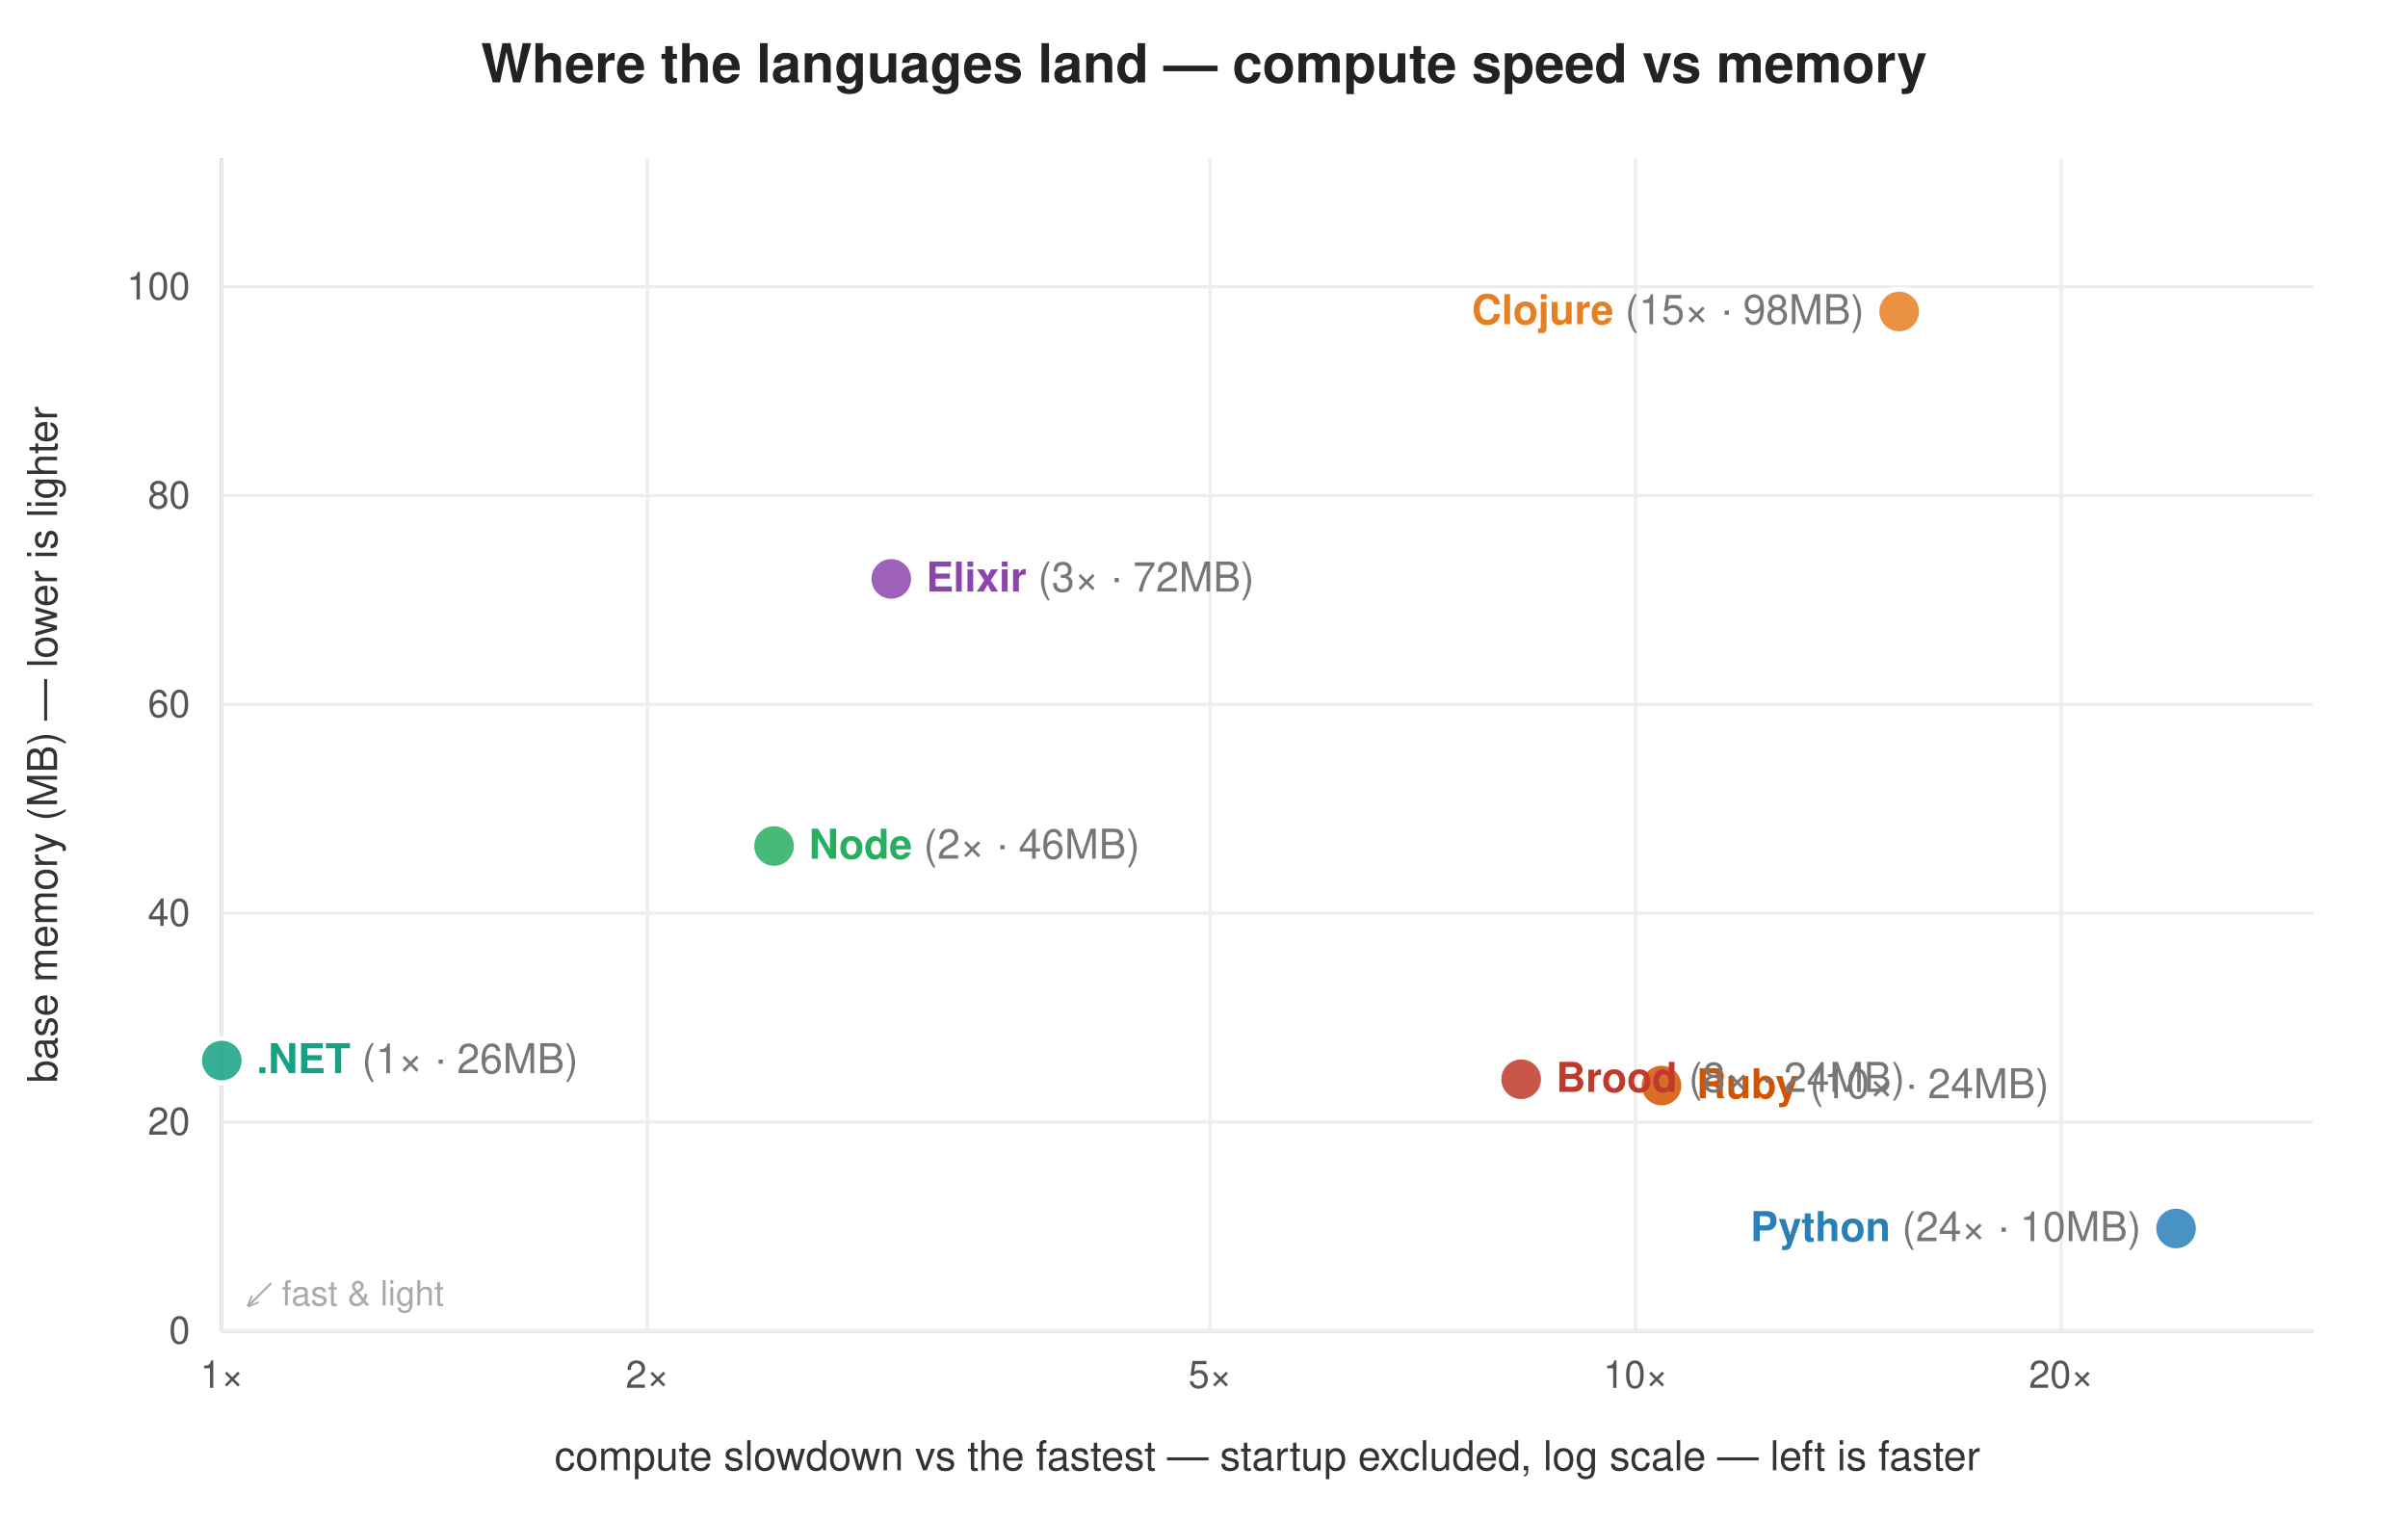
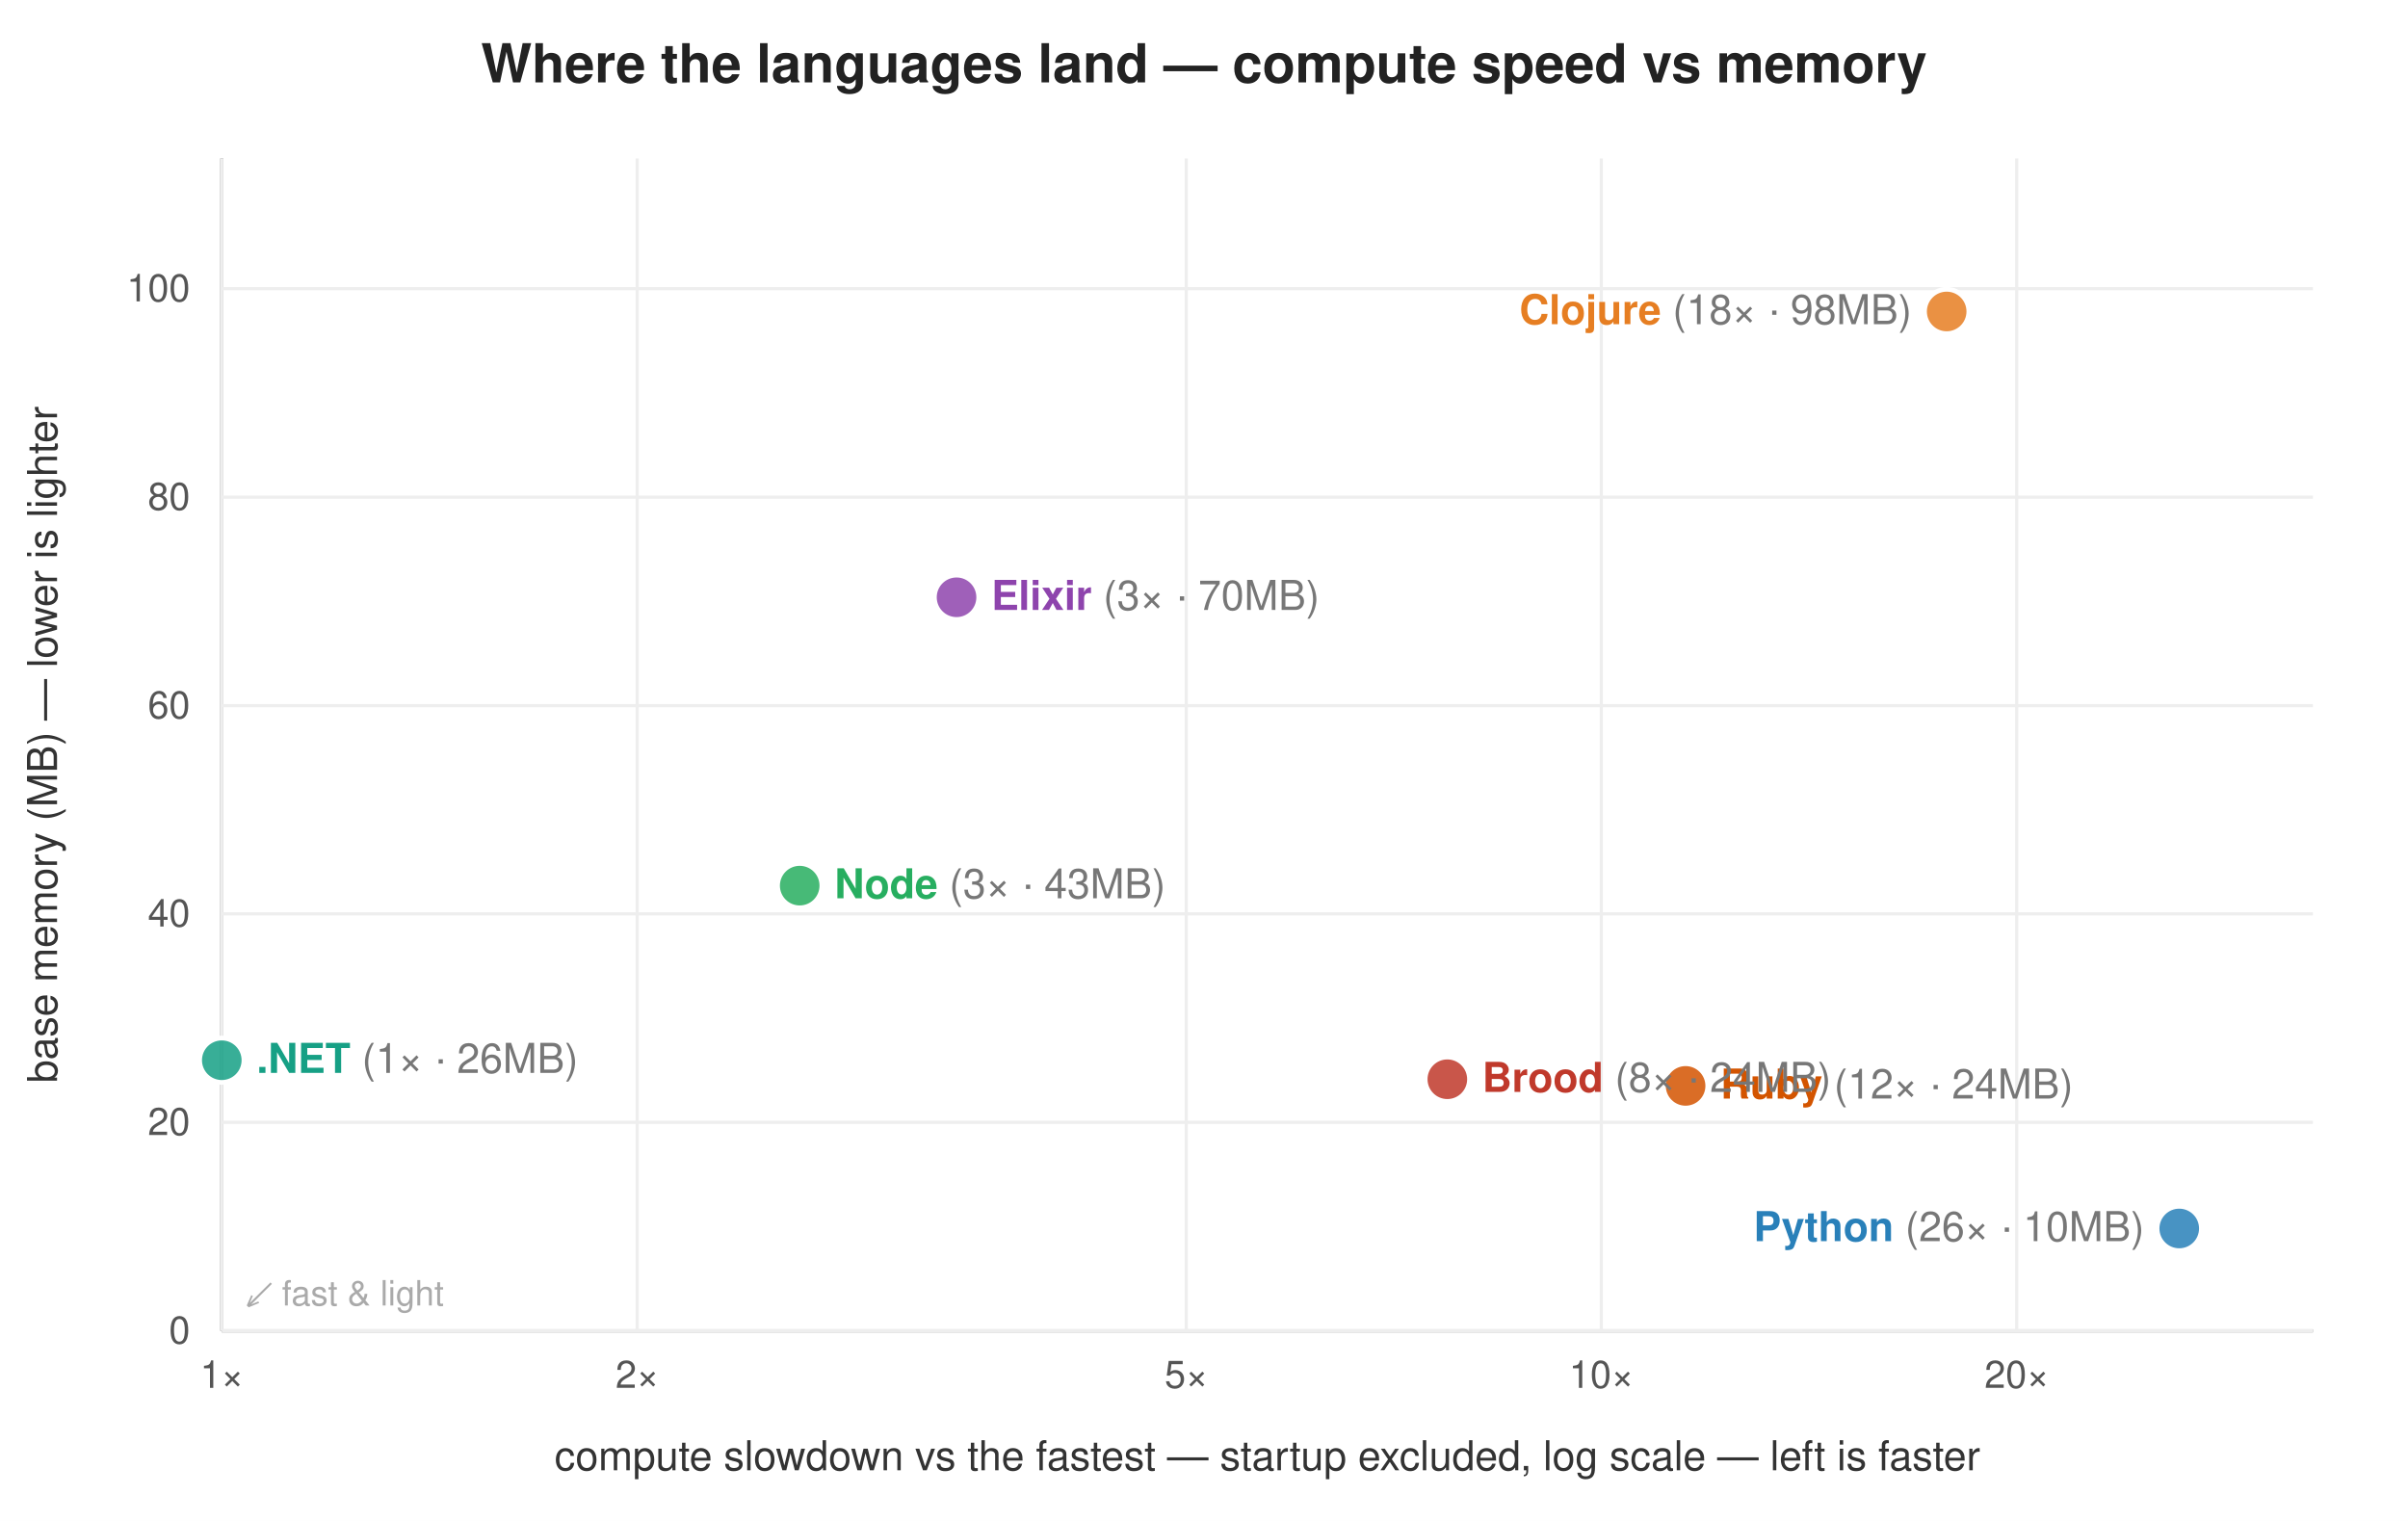
<svg xmlns="http://www.w3.org/2000/svg" width="760" height="480" viewBox="0 0 760 480" font-family="system-ui,Segoe UI,Helvetica,Arial,sans-serif">
  <rect width="760" height="480" fill="#ffffff" />
  <text x="380.0" y="26" text-anchor="middle" font-size="17" font-weight="700" fill="#222">Where the languages land — compute speed vs memory</text>
  <line x1="70" y1="420" x2="730" y2="420" stroke="#888" stroke-width="1" />
  <line x1="70" y1="50" x2="70" y2="420" stroke="#888" stroke-width="1" />
  <line x1="70.0" y1="50" x2="70.0" y2="420" stroke="#eee" stroke-width="1" />
  <text x="70.0" y="438" text-anchor="middle" font-size="12" fill="#555">1×</text>
-   <line x1="204.3" y1="50" x2="204.3" y2="420" stroke="#eee" stroke-width="1" />
-   <text x="204.3" y="438" text-anchor="middle" font-size="12" fill="#555">2×</text>
-   <line x1="381.9" y1="50" x2="381.9" y2="420" stroke="#eee" stroke-width="1" />
-   <text x="381.9" y="438" text-anchor="middle" font-size="12" fill="#555">5×</text>
-   <line x1="516.2" y1="50" x2="516.2" y2="420" stroke="#eee" stroke-width="1" />
-   <text x="516.2" y="438" text-anchor="middle" font-size="12" fill="#555">10×</text>
-   <line x1="650.5" y1="50" x2="650.5" y2="420" stroke="#eee" stroke-width="1" />
-   <text x="650.5" y="438" text-anchor="middle" font-size="12" fill="#555">20×</text>
+   <line x1="201.1" y1="50" x2="201.1" y2="420" stroke="#eee" stroke-width="1" />
+   <text x="201.1" y="438" text-anchor="middle" font-size="12" fill="#555">2×</text>
+   <line x1="374.4" y1="50" x2="374.4" y2="420" stroke="#eee" stroke-width="1" />
+   <text x="374.4" y="438" text-anchor="middle" font-size="12" fill="#555">5×</text>
+   <line x1="505.4" y1="50" x2="505.4" y2="420" stroke="#eee" stroke-width="1" />
+   <text x="505.4" y="438" text-anchor="middle" font-size="12" fill="#555">10×</text>
+   <line x1="636.5" y1="50" x2="636.5" y2="420" stroke="#eee" stroke-width="1" />
+   <text x="636.5" y="438" text-anchor="middle" font-size="12" fill="#555">20×</text>
  <line x1="70" y1="420.0" x2="730" y2="420.0" stroke="#eee" stroke-width="1" />
  <text x="60" y="424.0" text-anchor="end" font-size="12" fill="#555">0</text>
-   <line x1="70" y1="354.1" x2="730" y2="354.1" stroke="#eee" stroke-width="1" />
-   <text x="60" y="358.1" text-anchor="end" font-size="12" fill="#555">20</text>
-   <line x1="70" y1="288.2" x2="730" y2="288.2" stroke="#eee" stroke-width="1" />
-   <text x="60" y="292.2" text-anchor="end" font-size="12" fill="#555">40</text>
-   <line x1="70" y1="222.3" x2="730" y2="222.3" stroke="#eee" stroke-width="1" />
-   <text x="60" y="226.3" text-anchor="end" font-size="12" fill="#555">60</text>
-   <line x1="70" y1="156.4" x2="730" y2="156.4" stroke="#eee" stroke-width="1" />
-   <text x="60" y="160.4" text-anchor="end" font-size="12" fill="#555">80</text>
-   <line x1="70" y1="90.5" x2="730" y2="90.5" stroke="#eee" stroke-width="1" />
-   <text x="60" y="94.5" text-anchor="end" font-size="12" fill="#555">100</text>
+   <line x1="70" y1="354.2" x2="730" y2="354.2" stroke="#eee" stroke-width="1" />
+   <text x="60" y="358.2" text-anchor="end" font-size="12" fill="#555">20</text>
+   <line x1="70" y1="288.4" x2="730" y2="288.4" stroke="#eee" stroke-width="1" />
+   <text x="60" y="292.4" text-anchor="end" font-size="12" fill="#555">40</text>
+   <line x1="70" y1="222.7" x2="730" y2="222.7" stroke="#eee" stroke-width="1" />
+   <text x="60" y="226.7" text-anchor="end" font-size="12" fill="#555">60</text>
+   <line x1="70" y1="156.9" x2="730" y2="156.9" stroke="#eee" stroke-width="1" />
+   <text x="60" y="160.9" text-anchor="end" font-size="12" fill="#555">80</text>
+   <line x1="70" y1="91.1" x2="730" y2="91.1" stroke="#eee" stroke-width="1" />
+   <text x="60" y="95.1" text-anchor="end" font-size="12" fill="#555">100</text>
  <text x="400.0" y="464" text-anchor="middle" font-size="13" fill="#333">compute slowdown vs the fastest — startup excluded, log scale — left is faster</text>
  <text x="18" y="235.0" text-anchor="middle" font-size="13" fill="#333" transform="rotate(-90 18 235.0)">base memory (MB) — lower is lighter</text>
  <text x="78" y="412" font-size="11" fill="#aaa">↙ fast &amp; light</text>
-   <circle cx="686.8" cy="387.7" r="7" fill="#2980b9" fill-opacity="0.85" stroke="#fff" stroke-width="1.5" />
-   <text x="675.8" y="391.7" text-anchor="end" font-size="13" font-weight="600" fill="#2980b9">Python <tspan font-weight="400" fill="#777">(24× · 10MB)</tspan>
+   <circle cx="687.8" cy="387.7" r="7" fill="#2980b9" fill-opacity="0.85" stroke="#fff" stroke-width="1.5" />
+   <text x="676.8" y="391.7" text-anchor="end" font-size="13" font-weight="600" fill="#2980b9">Python <tspan font-weight="400" fill="#777">(26× · 10MB)</tspan>
  </text>
-   <circle cx="524.4" cy="342.6" r="7" fill="#d35400" fill-opacity="0.85" stroke="#fff" stroke-width="1.5" />
-   <text x="535.4" y="346.6" text-anchor="start" font-size="13" font-weight="600" fill="#d35400">Ruby <tspan font-weight="400" fill="#777">(10× · 24MB)</tspan>
+   <circle cx="532.0" cy="342.7" r="7" fill="#d35400" fill-opacity="0.85" stroke="#fff" stroke-width="1.5" />
+   <text x="543.0" y="346.7" text-anchor="start" font-size="13" font-weight="600" fill="#d35400">Ruby <tspan font-weight="400" fill="#777">(12× · 24MB)</tspan>
  </text>
-   <circle cx="480.1" cy="340.6" r="7" fill="#c0392b" fill-opacity="0.85" stroke="#fff" stroke-width="1.5" />
-   <text x="491.1" y="344.6" text-anchor="start" font-size="13" font-weight="600" fill="#c0392b">Brood <tspan font-weight="400" fill="#777">(8× · 24MB)</tspan>
+   <circle cx="456.8" cy="340.6" r="7" fill="#c0392b" fill-opacity="0.85" stroke="#fff" stroke-width="1.5" />
+   <text x="467.8" y="344.6" text-anchor="start" font-size="13" font-weight="600" fill="#c0392b">Brood <tspan font-weight="400" fill="#777">(8× · 24MB)</tspan>
  </text>
-   <circle cx="70.0" cy="334.7" r="7" fill="#16a085" fill-opacity="0.85" stroke="#fff" stroke-width="1.5" />
-   <text x="81.0" y="338.7" text-anchor="start" font-size="13" font-weight="600" fill="#16a085">.NET <tspan font-weight="400" fill="#777">(1× · 26MB)</tspan>
+   <circle cx="70.0" cy="334.6" r="7" fill="#16a085" fill-opacity="0.85" stroke="#fff" stroke-width="1.5" />
+   <text x="81.0" y="338.6" text-anchor="start" font-size="13" font-weight="600" fill="#16a085">.NET <tspan font-weight="400" fill="#777">(1× · 26MB)</tspan>
  </text>
-   <circle cx="244.3" cy="267.0" r="7" fill="#27ae60" fill-opacity="0.85" stroke="#fff" stroke-width="1.5" />
-   <text x="255.3" y="271.0" text-anchor="start" font-size="13" font-weight="600" fill="#27ae60">Node <tspan font-weight="400" fill="#777">(2× · 46MB)</tspan>
+   <circle cx="252.4" cy="279.5" r="7" fill="#27ae60" fill-opacity="0.85" stroke="#fff" stroke-width="1.5" />
+   <text x="263.4" y="283.5" text-anchor="start" font-size="13" font-weight="600" fill="#27ae60">Node <tspan font-weight="400" fill="#777">(3× · 43MB)</tspan>
  </text>
-   <circle cx="281.3" cy="182.7" r="7" fill="#8e44ad" fill-opacity="0.85" stroke="#fff" stroke-width="1.5" />
-   <text x="292.3" y="186.7" text-anchor="start" font-size="13" font-weight="600" fill="#8e44ad">Elixir <tspan font-weight="400" fill="#777">(3× · 72MB)</tspan>
+   <circle cx="301.9" cy="188.5" r="7" fill="#8e44ad" fill-opacity="0.85" stroke="#fff" stroke-width="1.5" />
+   <text x="312.9" y="192.5" text-anchor="start" font-size="13" font-weight="600" fill="#8e44ad">Elixir <tspan font-weight="400" fill="#777">(3× · 70MB)</tspan>
  </text>
-   <circle cx="599.4" cy="98.3" r="7" fill="#e67e22" fill-opacity="0.85" stroke="#fff" stroke-width="1.5" />
-   <text x="588.4" y="102.3" text-anchor="end" font-size="13" font-weight="600" fill="#e67e22">Clojure <tspan font-weight="400" fill="#777">(15× · 98MB)</tspan>
+   <circle cx="614.4" cy="98.3" r="7" fill="#e67e22" fill-opacity="0.85" stroke="#fff" stroke-width="1.5" />
+   <text x="603.4" y="102.3" text-anchor="end" font-size="13" font-weight="600" fill="#e67e22">Clojure <tspan font-weight="400" fill="#777">(18× · 98MB)</tspan>
  </text>
</svg>
